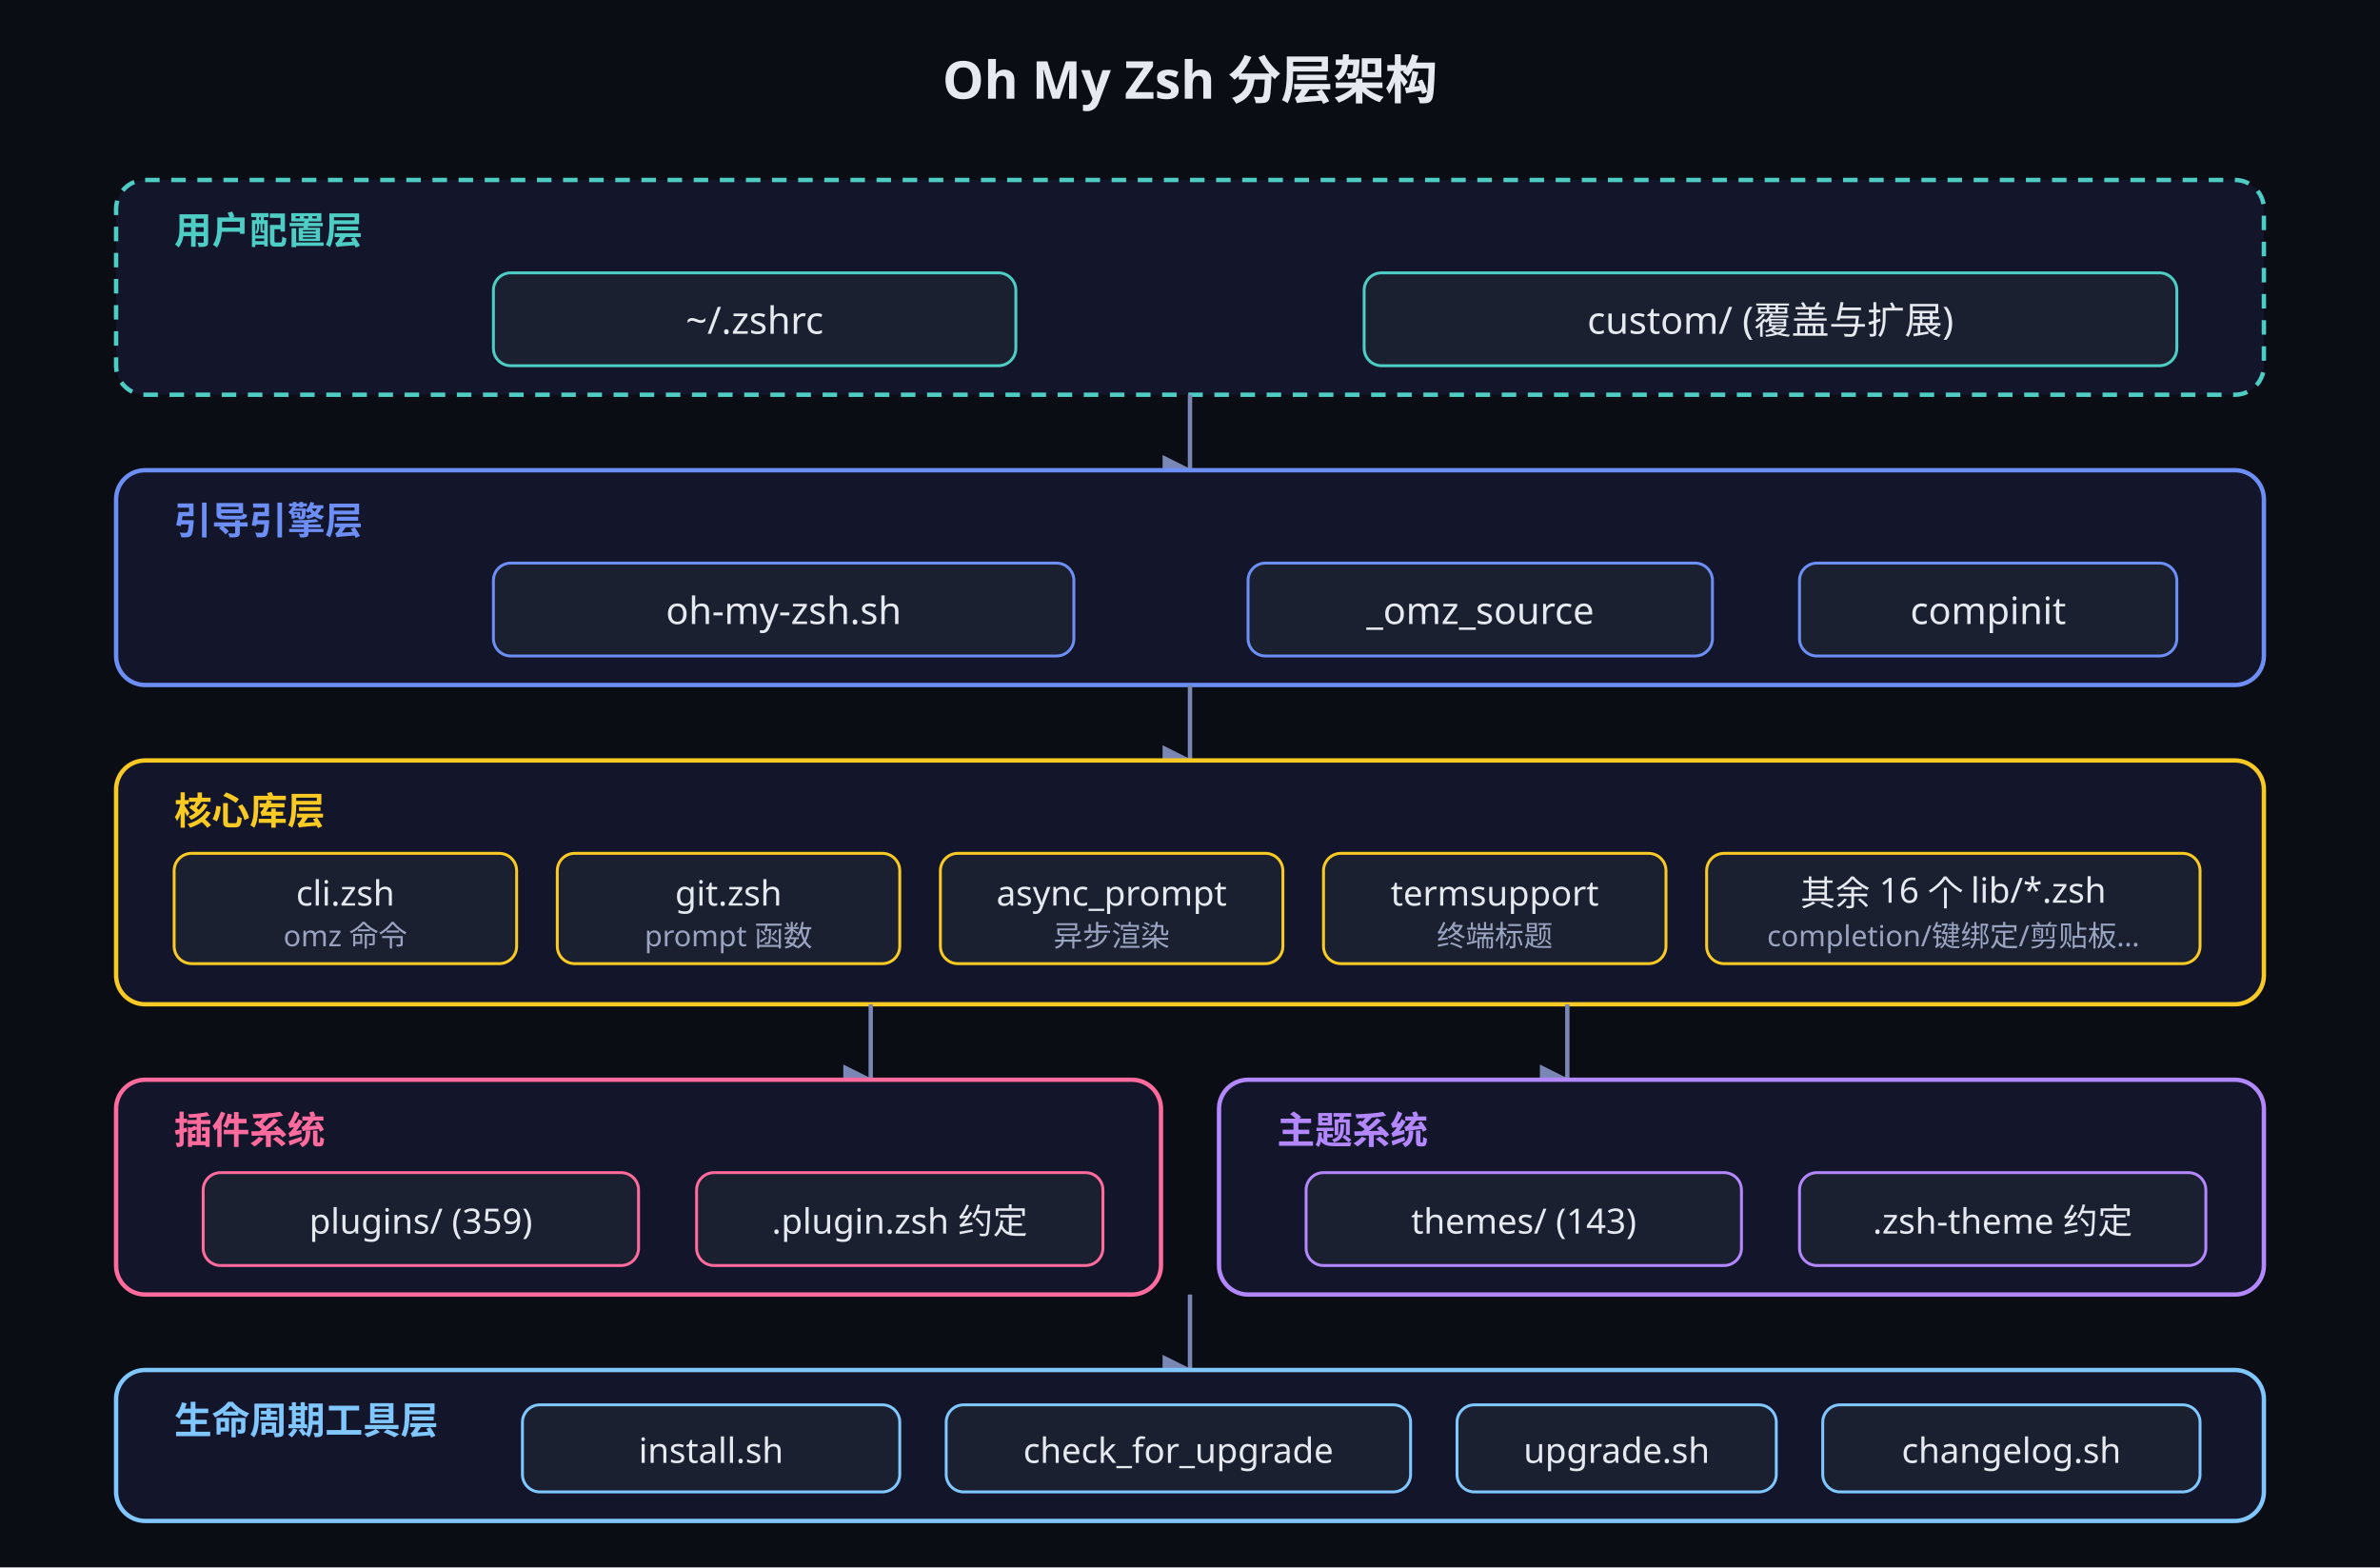
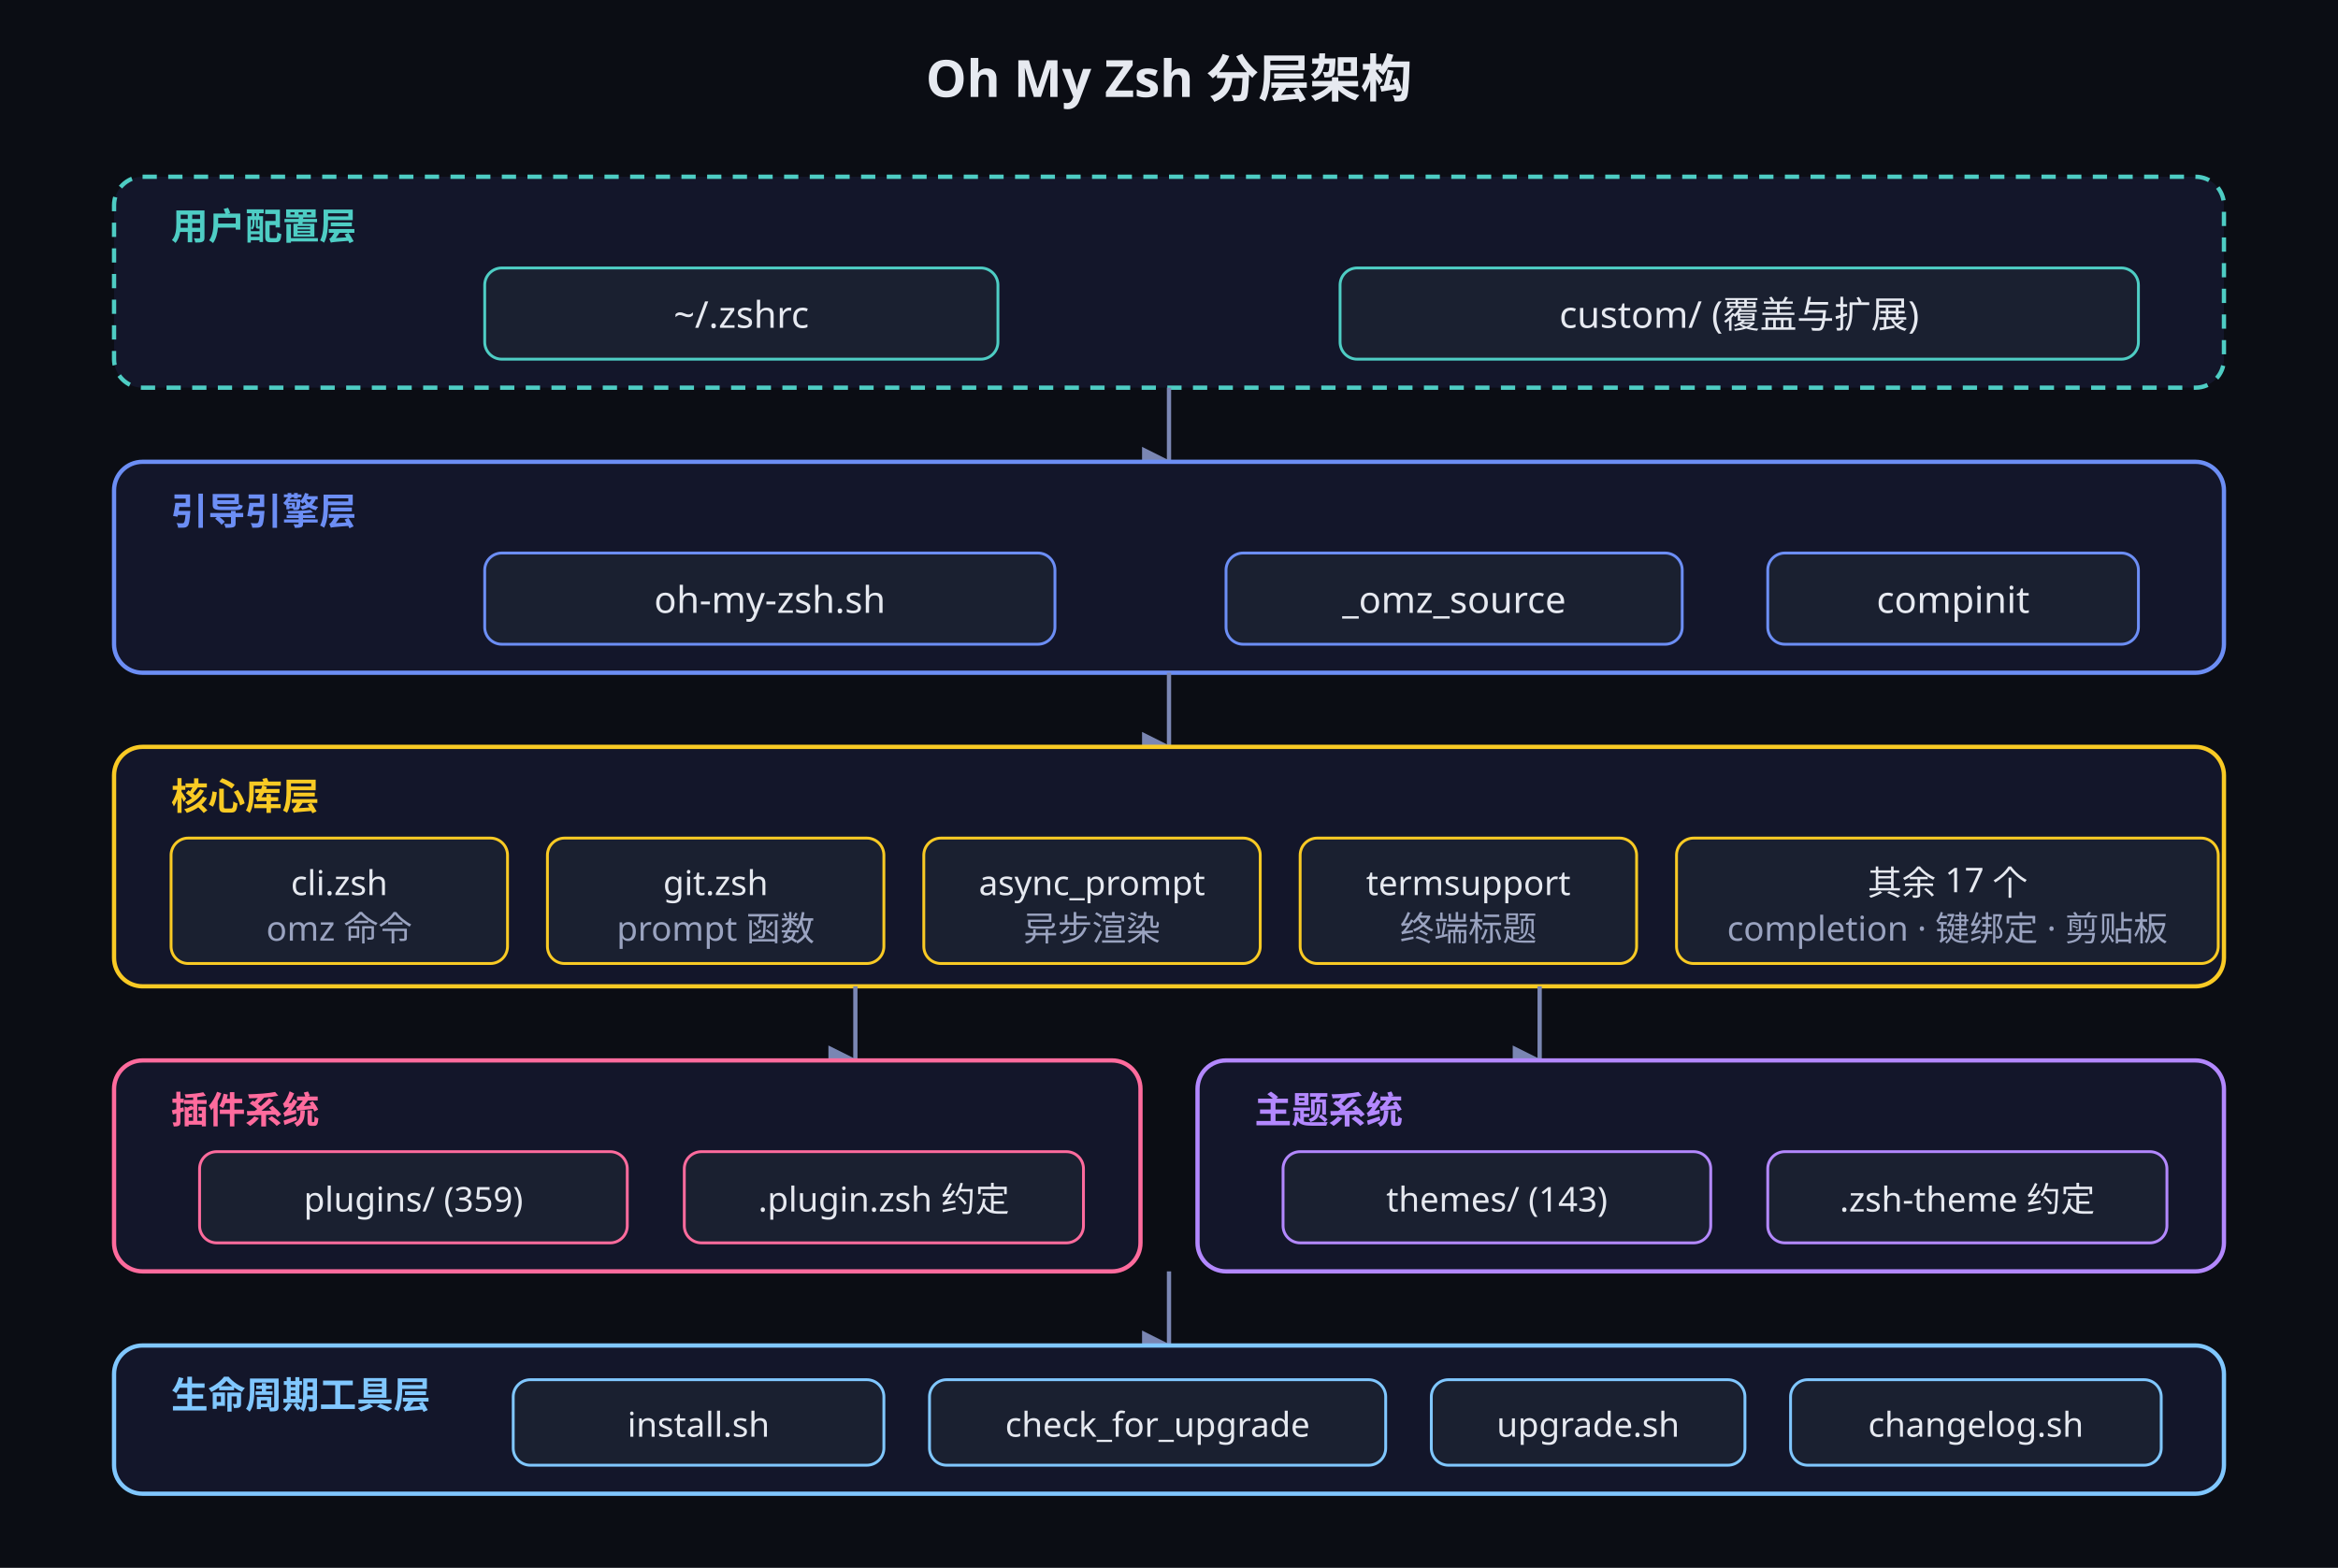
- <svg xmlns="http://www.w3.org/2000/svg" width="820" height="540" viewBox="0 0 820 540">
+ <svg xmlns="http://www.w3.org/2000/svg" width="820" height="550" viewBox="0 0 820 550">
  <defs>
    <marker id="arch-arrow" viewBox="0 0 10 10" refX="9" refY="5" markerWidth="7" markerHeight="7" orient="arrow">
      <path d="M0,0 L10,5 L0,10 z" fill="#7a86b3" />
    </marker>
  </defs>
-   <rect width="820" height="540" fill="#0b0d14" />
+   <rect width="820" height="550" fill="#0b0d14" />
  <text x="410" y="34" text-anchor="middle" fill="#e6e9f0" font-family="system-ui, sans-serif" font-size="18" font-weight="bold">Oh My Zsh 分层架构</text>
  <rect x="40" y="62" width="740" height="74" rx="10" fill="#13162a" stroke="#4ecdc4" stroke-width="1.5" stroke-dasharray="5,4" />
  <text x="60" y="84" fill="#4ecdc4" font-family="system-ui, sans-serif" font-size="13" font-weight="bold">用户配置层</text>
  <rect x="170" y="94" width="180" height="32" rx="6" fill="#1a2030" stroke="#4ecdc4" stroke-width="1" />
  <text x="260" y="115" text-anchor="middle" fill="#e6e9f0" font-family="system-ui, sans-serif" font-size="13">~/.zshrc</text>
  <rect x="470" y="94" width="280" height="32" rx="6" fill="#1a2030" stroke="#4ecdc4" stroke-width="1" />
  <text x="610" y="115" text-anchor="middle" fill="#e6e9f0" font-family="system-ui, sans-serif" font-size="13">custom/ (覆盖与扩展)</text>
  <path d="M 410 136 L 410 162" stroke="#7a86b3" stroke-width="1.5" fill="none" marker-end="url(#arch-arrow)" />
  <rect x="40" y="162" width="740" height="74" rx="10" fill="#13162a" stroke="#6c8ef5" stroke-width="1.5" />
  <text x="60" y="184" fill="#6c8ef5" font-family="system-ui, sans-serif" font-size="13" font-weight="bold">引导引擎层</text>
  <rect x="170" y="194" width="200" height="32" rx="6" fill="#1a2030" stroke="#6c8ef5" stroke-width="1" />
  <text x="270" y="215" text-anchor="middle" fill="#e6e9f0" font-family="system-ui, sans-serif" font-size="13">oh-my-zsh.sh</text>
  <rect x="430" y="194" width="160" height="32" rx="6" fill="#1a2030" stroke="#6c8ef5" stroke-width="1" />
  <text x="510" y="215" text-anchor="middle" fill="#e6e9f0" font-family="system-ui, sans-serif" font-size="13">_omz_source</text>
  <rect x="620" y="194" width="130" height="32" rx="6" fill="#1a2030" stroke="#6c8ef5" stroke-width="1" />
  <text x="685" y="215" text-anchor="middle" fill="#e6e9f0" font-family="system-ui, sans-serif" font-size="13">compinit</text>
  <path d="M 410 236 L 410 262" stroke="#7a86b3" stroke-width="1.5" fill="none" marker-end="url(#arch-arrow)" />
  <rect x="40" y="262" width="740" height="84" rx="10" fill="#13162a" stroke="#f9ca24" stroke-width="1.5" />
  <text x="60" y="284" fill="#f9ca24" font-family="system-ui, sans-serif" font-size="13" font-weight="bold">核心库层</text>
-   <rect x="60" y="294" width="118" height="38" rx="6" fill="#1a2030" stroke="#f9ca24" stroke-width="1" />
-   <text x="119" y="312" text-anchor="middle" fill="#e6e9f0" font-family="system-ui, sans-serif" font-size="12">cli.zsh</text>
-   <text x="119" y="326" text-anchor="middle" fill="#9aa3c0" font-family="system-ui, sans-serif" font-size="10">omz 命令</text>
-   <rect x="192" y="294" width="118" height="38" rx="6" fill="#1a2030" stroke="#f9ca24" stroke-width="1" />
-   <text x="251" y="312" text-anchor="middle" fill="#e6e9f0" font-family="system-ui, sans-serif" font-size="12">git.zsh</text>
-   <text x="251" y="326" text-anchor="middle" fill="#9aa3c0" font-family="system-ui, sans-serif" font-size="10">prompt 函数</text>
-   <rect x="324" y="294" width="118" height="38" rx="6" fill="#1a2030" stroke="#f9ca24" stroke-width="1" />
-   <text x="383" y="312" text-anchor="middle" fill="#e6e9f0" font-family="system-ui, sans-serif" font-size="12">async_prompt</text>
-   <text x="383" y="326" text-anchor="middle" fill="#9aa3c0" font-family="system-ui, sans-serif" font-size="10">异步渲染</text>
-   <rect x="456" y="294" width="118" height="38" rx="6" fill="#1a2030" stroke="#f9ca24" stroke-width="1" />
-   <text x="515" y="312" text-anchor="middle" fill="#e6e9f0" font-family="system-ui, sans-serif" font-size="12">termsupport</text>
-   <text x="515" y="326" text-anchor="middle" fill="#9aa3c0" font-family="system-ui, sans-serif" font-size="10">终端标题</text>
-   <rect x="588" y="294" width="170" height="38" rx="6" fill="#1a2030" stroke="#f9ca24" stroke-width="1" />
-   <text x="673" y="312" text-anchor="middle" fill="#e6e9f0" font-family="system-ui, sans-serif" font-size="12">其余 16 个 lib/*.zsh</text>
-   <text x="673" y="326" text-anchor="middle" fill="#9aa3c0" font-family="system-ui, sans-serif" font-size="10">completion/键绑定/剪贴板…</text>
+   <rect x="60" y="294" width="118" height="44" rx="6" fill="#1a2030" stroke="#f9ca24" stroke-width="1" />
+   <text x="119" y="314" text-anchor="middle" fill="#e6e9f0" font-family="system-ui, sans-serif" font-size="12">cli.zsh</text>
+   <text x="119" y="330" text-anchor="middle" fill="#9aa3c0" font-family="system-ui, sans-serif" font-size="12">omz 命令</text>
+   <rect x="192" y="294" width="118" height="44" rx="6" fill="#1a2030" stroke="#f9ca24" stroke-width="1" />
+   <text x="251" y="314" text-anchor="middle" fill="#e6e9f0" font-family="system-ui, sans-serif" font-size="12">git.zsh</text>
+   <text x="251" y="330" text-anchor="middle" fill="#9aa3c0" font-family="system-ui, sans-serif" font-size="12">prompt 函数</text>
+   <rect x="324" y="294" width="118" height="44" rx="6" fill="#1a2030" stroke="#f9ca24" stroke-width="1" />
+   <text x="383" y="314" text-anchor="middle" fill="#e6e9f0" font-family="system-ui, sans-serif" font-size="12">async_prompt</text>
+   <text x="383" y="330" text-anchor="middle" fill="#9aa3c0" font-family="system-ui, sans-serif" font-size="12">异步渲染</text>
+   <rect x="456" y="294" width="118" height="44" rx="6" fill="#1a2030" stroke="#f9ca24" stroke-width="1" />
+   <text x="515" y="314" text-anchor="middle" fill="#e6e9f0" font-family="system-ui, sans-serif" font-size="12">termsupport</text>
+   <text x="515" y="330" text-anchor="middle" fill="#9aa3c0" font-family="system-ui, sans-serif" font-size="12">终端标题</text>
+   <rect x="588" y="294" width="190" height="44" rx="6" fill="#1a2030" stroke="#f9ca24" stroke-width="1" />
+   <text x="683" y="314" text-anchor="middle" fill="#e6e9f0" font-family="system-ui, sans-serif" font-size="12">其余 17 个</text>
+   <text x="683" y="330" text-anchor="middle" fill="#9aa3c0" font-family="system-ui, sans-serif" font-size="12">completion · 键绑定 · 剪贴板</text>
  <path d="M 300 346 L 300 372" stroke="#7a86b3" stroke-width="1.5" fill="none" marker-end="url(#arch-arrow)" />
  <path d="M 540 346 L 540 372" stroke="#7a86b3" stroke-width="1.5" fill="none" marker-end="url(#arch-arrow)" />
  <rect x="40" y="372" width="360" height="74" rx="10" fill="#13162a" stroke="#ff6b9d" stroke-width="1.5" />
  <text x="60" y="394" fill="#ff6b9d" font-family="system-ui, sans-serif" font-size="13" font-weight="bold">插件系统</text>
  <rect x="70" y="404" width="150" height="32" rx="6" fill="#1a2030" stroke="#ff6b9d" stroke-width="1" />
  <text x="145" y="425" text-anchor="middle" fill="#e6e9f0" font-family="system-ui, sans-serif" font-size="12">plugins/ (359)</text>
  <rect x="240" y="404" width="140" height="32" rx="6" fill="#1a2030" stroke="#ff6b9d" stroke-width="1" />
  <text x="310" y="425" text-anchor="middle" fill="#e6e9f0" font-family="system-ui, sans-serif" font-size="12">.plugin.zsh 约定</text>
  <rect x="420" y="372" width="360" height="74" rx="10" fill="#13162a" stroke="#b388ff" stroke-width="1.5" />
  <text x="440" y="394" fill="#b388ff" font-family="system-ui, sans-serif" font-size="13" font-weight="bold">主题系统</text>
  <rect x="450" y="404" width="150" height="32" rx="6" fill="#1a2030" stroke="#b388ff" stroke-width="1" />
  <text x="525" y="425" text-anchor="middle" fill="#e6e9f0" font-family="system-ui, sans-serif" font-size="12">themes/ (143)</text>
  <rect x="620" y="404" width="140" height="32" rx="6" fill="#1a2030" stroke="#b388ff" stroke-width="1" />
  <text x="690" y="425" text-anchor="middle" fill="#e6e9f0" font-family="system-ui, sans-serif" font-size="12">.zsh-theme 约定</text>
  <path d="M 410 446 L 410 472" stroke="#7a86b3" stroke-width="1.5" fill="none" marker-end="url(#arch-arrow)" />
  <rect x="40" y="472" width="740" height="52" rx="10" fill="#13162a" stroke="#80c7ff" stroke-width="1.5" />
  <text x="60" y="494" fill="#80c7ff" font-family="system-ui, sans-serif" font-size="13" font-weight="bold">生命周期工具层</text>
  <rect x="180" y="484" width="130" height="30" rx="6" fill="#1a2030" stroke="#80c7ff" stroke-width="1" />
  <text x="245" y="504" text-anchor="middle" fill="#e6e9f0" font-family="system-ui, sans-serif" font-size="12">install.sh</text>
  <rect x="326" y="484" width="160" height="30" rx="6" fill="#1a2030" stroke="#80c7ff" stroke-width="1" />
  <text x="406" y="504" text-anchor="middle" fill="#e6e9f0" font-family="system-ui, sans-serif" font-size="12">check_for_upgrade</text>
  <rect x="502" y="484" width="110" height="30" rx="6" fill="#1a2030" stroke="#80c7ff" stroke-width="1" />
  <text x="557" y="504" text-anchor="middle" fill="#e6e9f0" font-family="system-ui, sans-serif" font-size="12">upgrade.sh</text>
  <rect x="628" y="484" width="130" height="30" rx="6" fill="#1a2030" stroke="#80c7ff" stroke-width="1" />
  <text x="693" y="504" text-anchor="middle" fill="#e6e9f0" font-family="system-ui, sans-serif" font-size="12">changelog.sh</text>
</svg>
